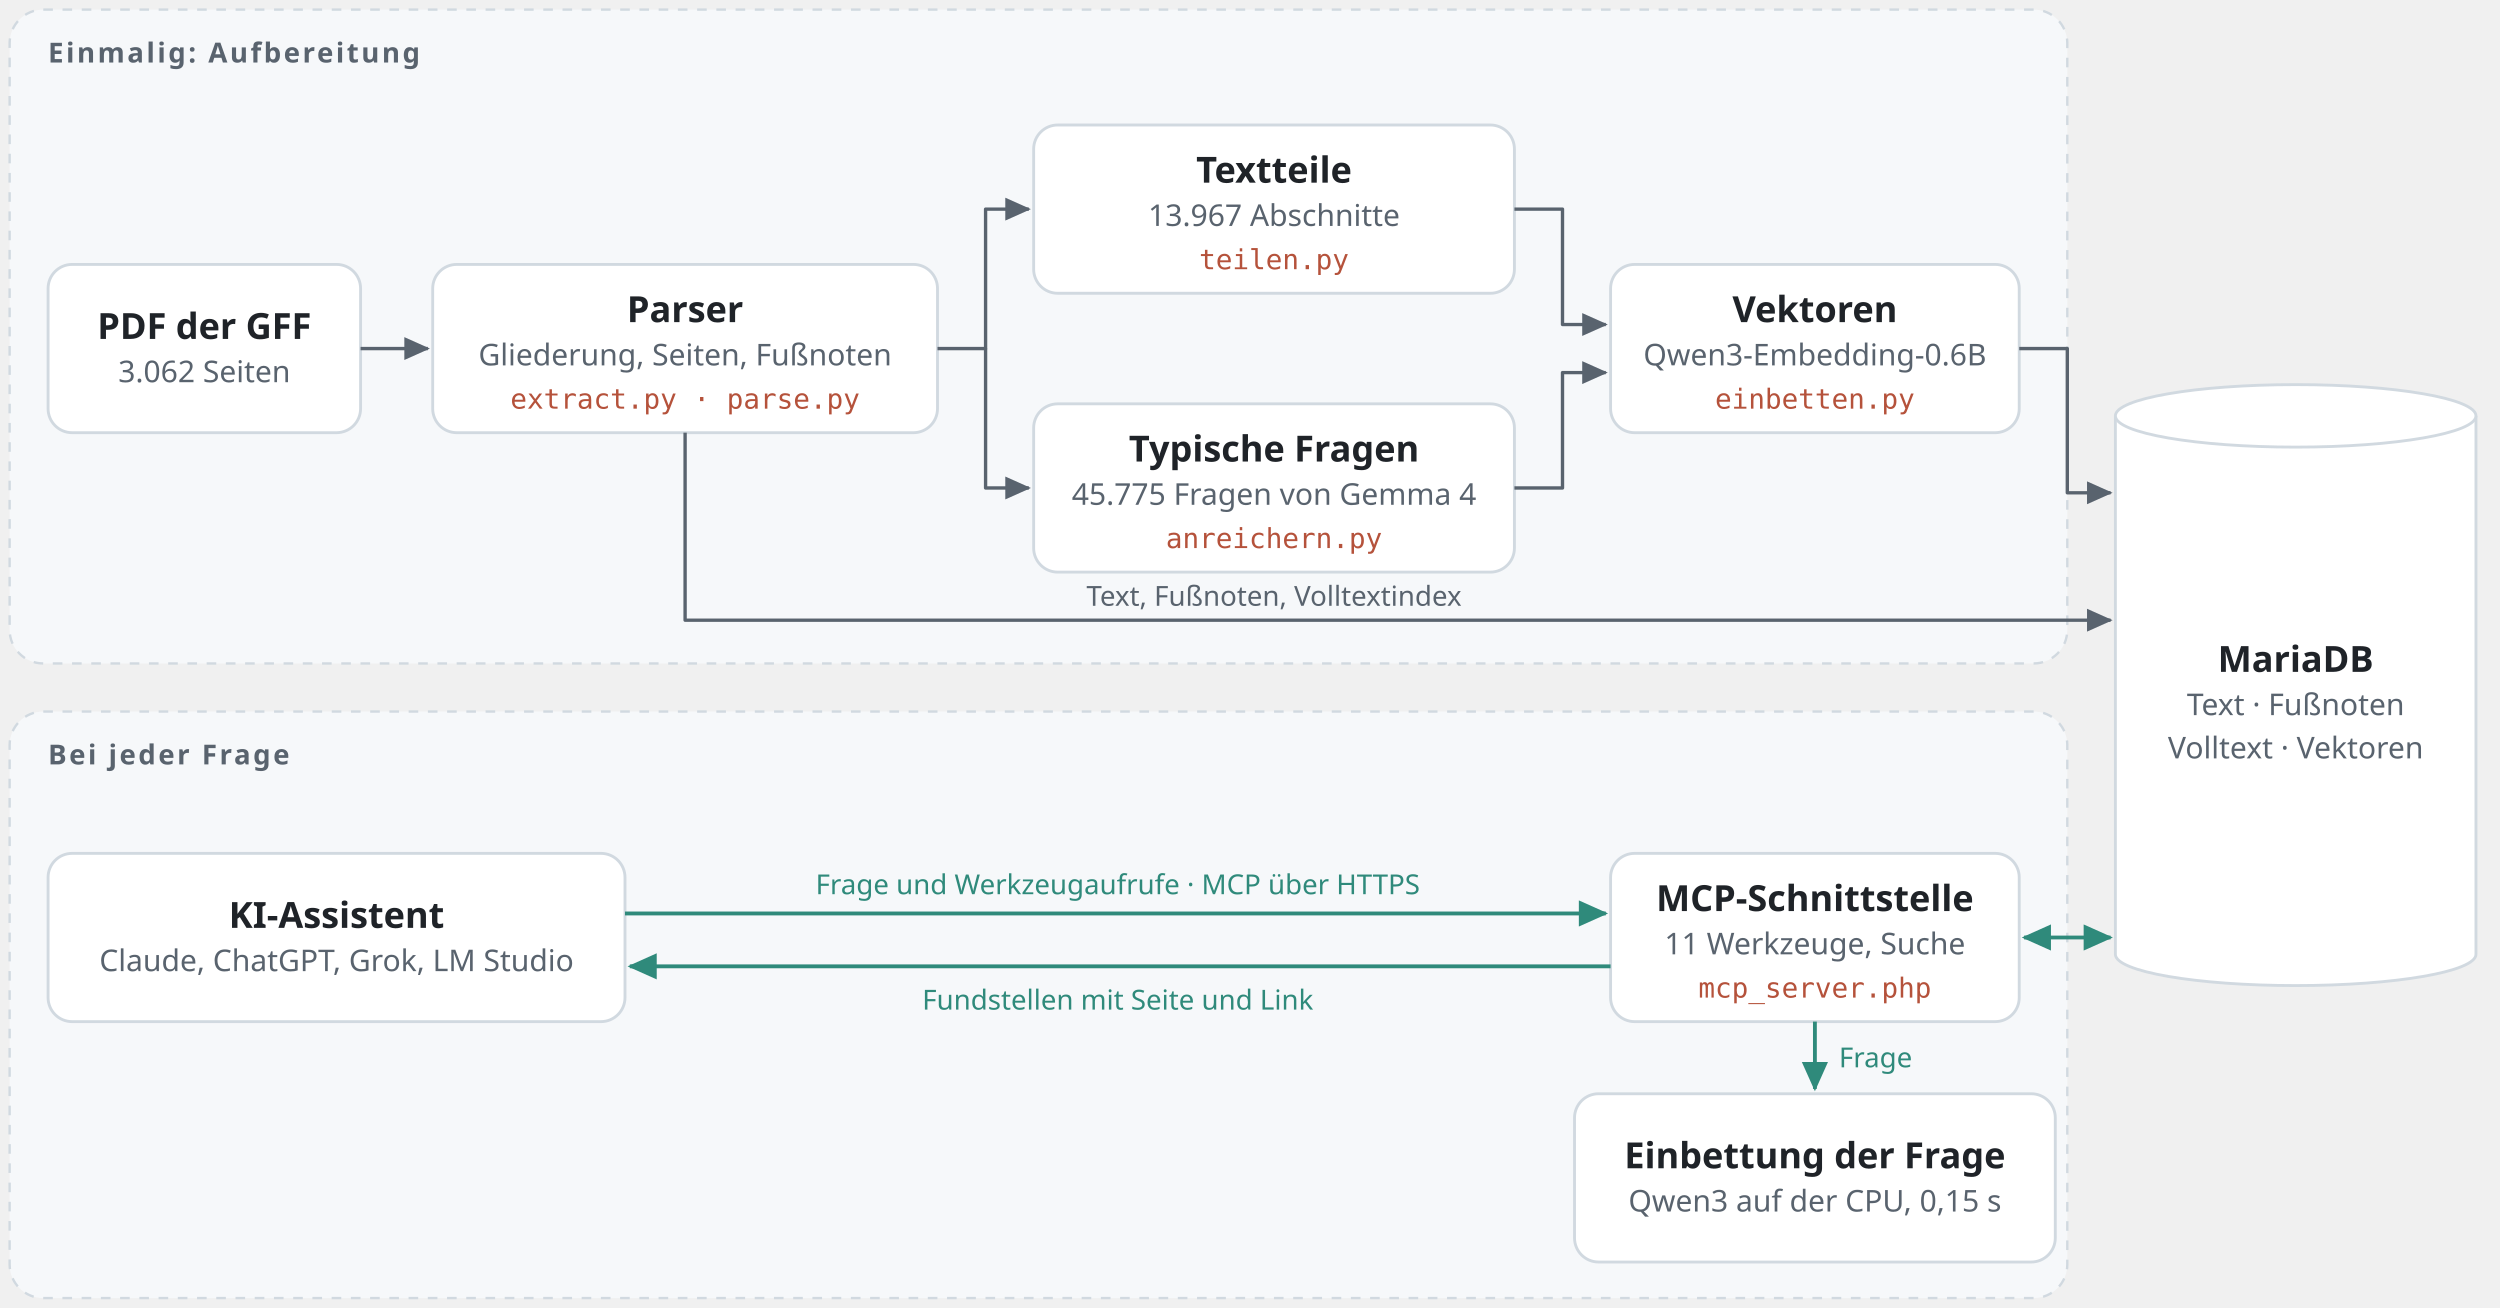
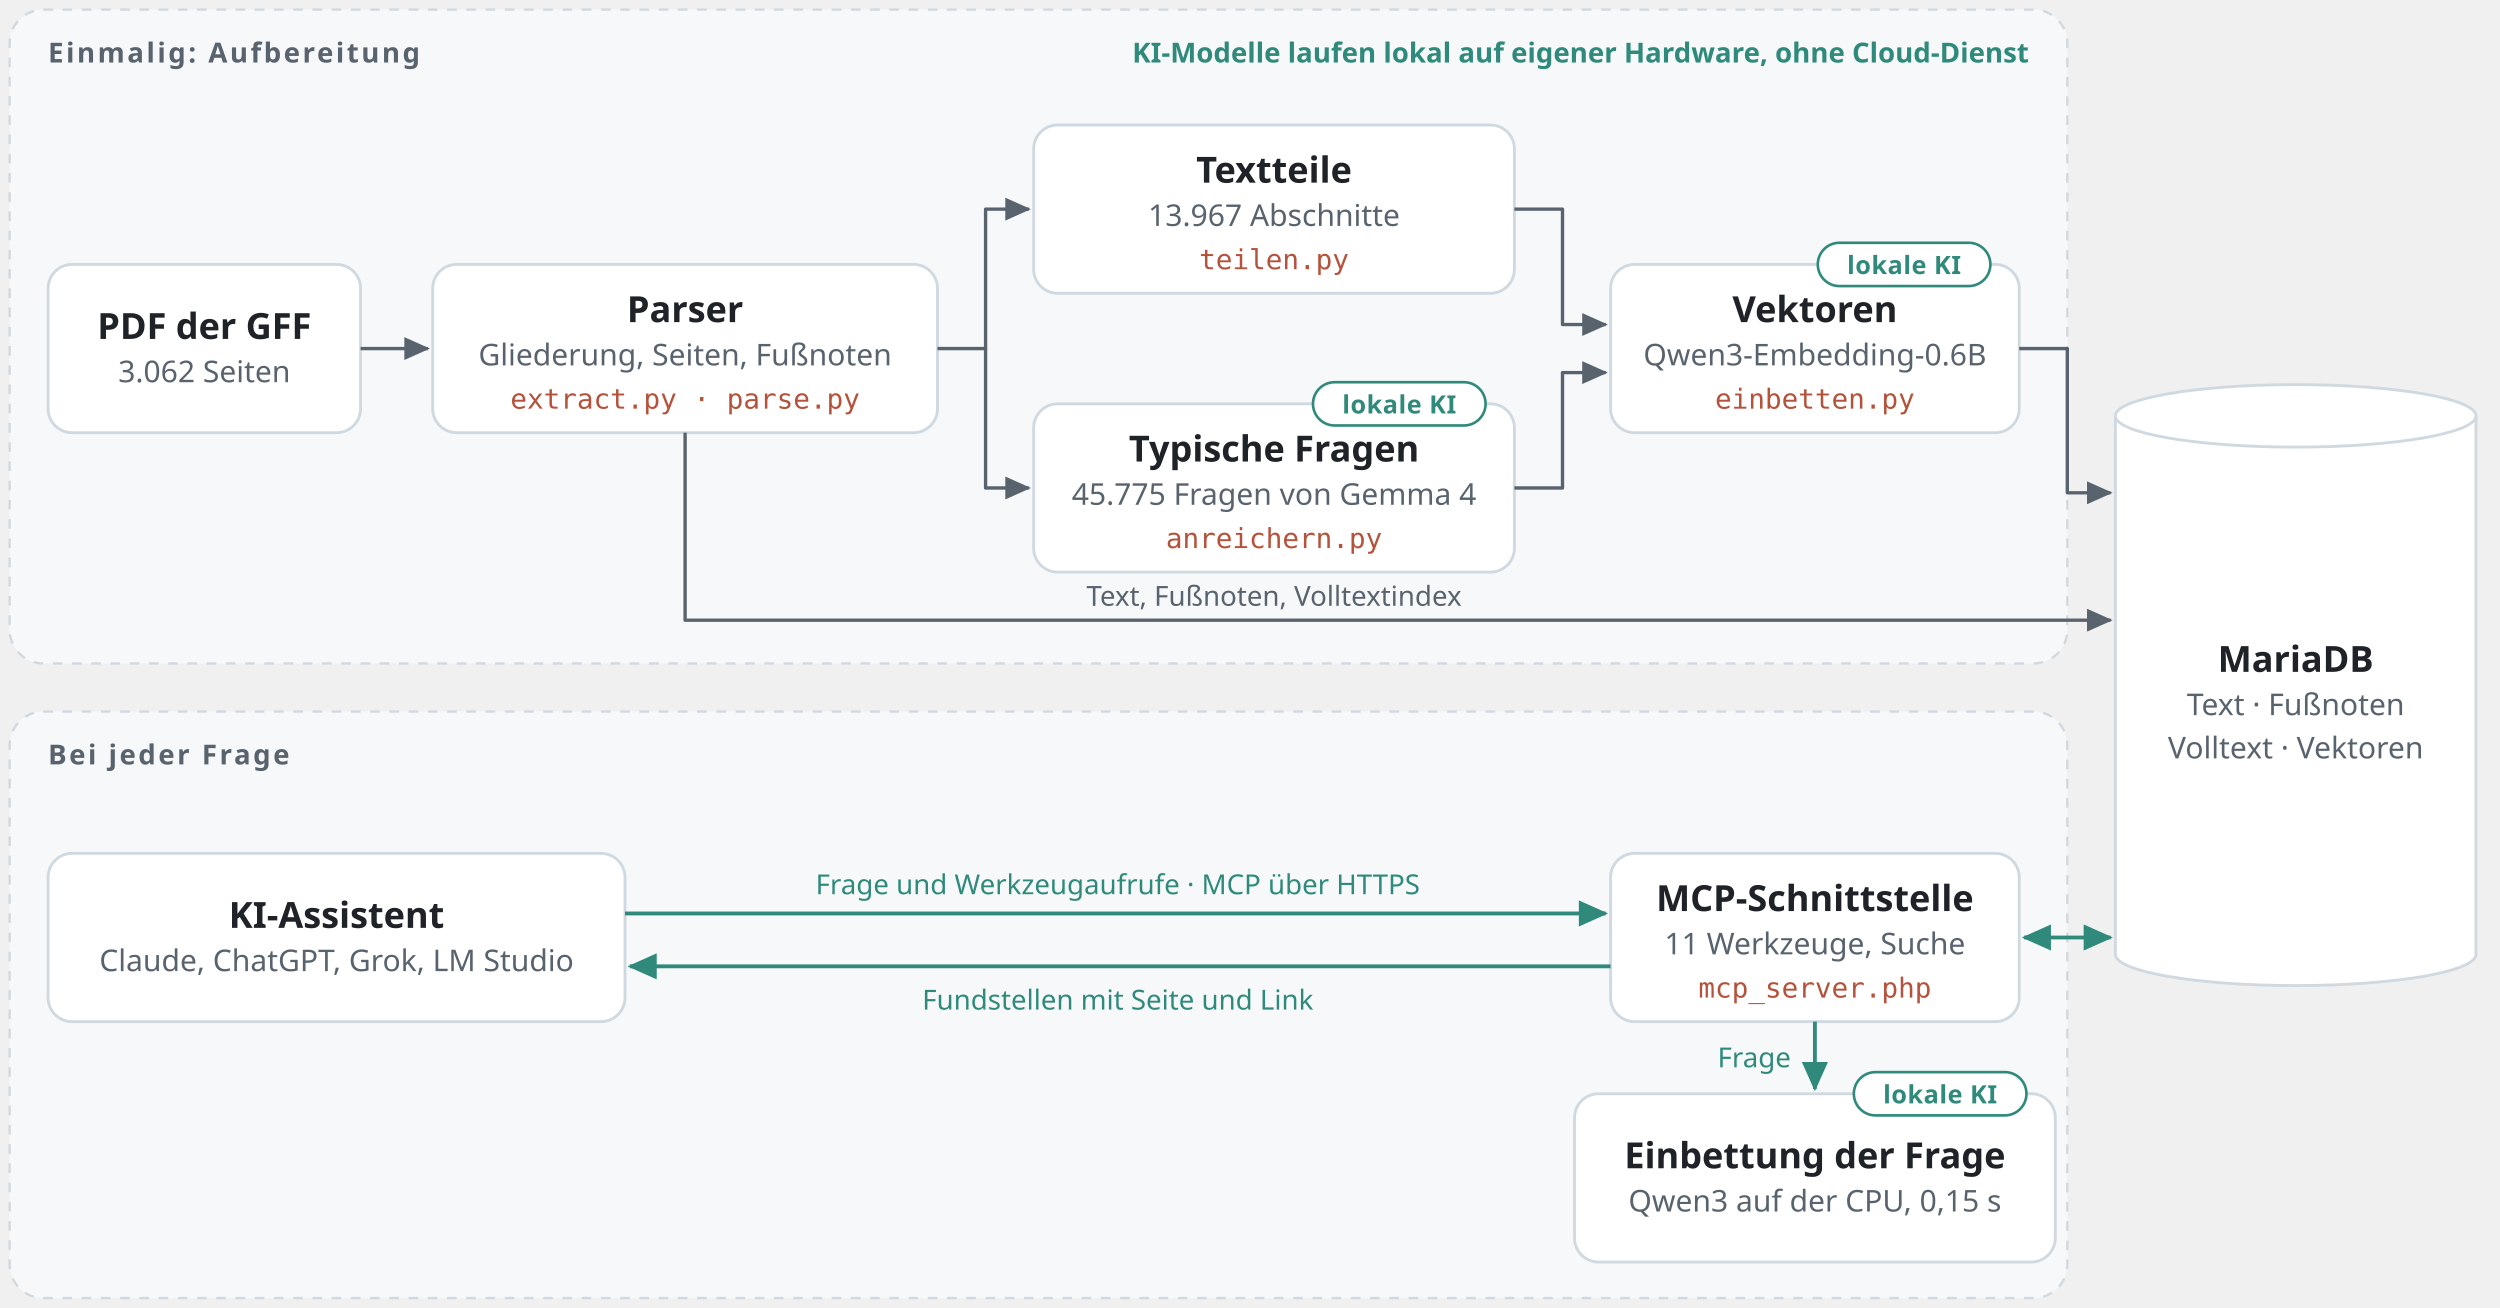
<svg xmlns="http://www.w3.org/2000/svg" viewBox="0 0 1040 544" class="d-quer" role="img" aria-labelledby="dq-titel dq-text">
  <style>
.d-bahn{fill:#f6f8fa;stroke:#d1d9e0;stroke-dasharray:4 4}
.d-bahntitel{fill:#59636e;font-size:11.5px;font-weight:600;letter-spacing:.09em;text-transform:uppercase}
.d-kasten{fill:#ffffff;stroke:#d1d9e0;stroke-width:1.2}
.d-t{fill:#1f2328;font-size:15px;font-weight:600}
.d-d{fill:#59636e;font-size:12.5px}
.d-f{fill:#b5523b;font-size:11.5px;font-family:ui-monospace,SFMono-Regular,"Cascadia Mono",Consolas,monospace}
.d-p{fill:none;stroke:#59636e;stroke-width:1.4;stroke-linejoin:round}
.d-p.b{stroke:#2f8a7b;stroke-width:1.6}
.d-s{fill:#59636e}.d-s.b{fill:#2f8a7b}
.d-l{fill:#59636e;font-size:11.5px}.d-l.b{fill:#2f8a7b}
+ .d-chip{fill:#ffffff;stroke:#2f8a7b;stroke-width:1.1}
+ .d-chiptext{fill:#2f8a7b;font-size:10.5px;font-weight:600;letter-spacing:.02em}
+ .d-hinweis{fill:#2f8a7b;font-size:11.5px;font-weight:600}
text{font-family:-apple-system,BlinkMacSystemFont,"Segoe UI","Noto Sans",Helvetica,Arial,sans-serif}</style>
  <defs>
    <marker id="dq-s" viewBox="0 0 8 8" refX="7" refY="4" markerWidth="8" markerHeight="8" orient="auto-start-reverse">
      <path class="d-s" d="M0,0.6 L7.6,4 L0,7.4 z" />
    </marker>
    <marker id="dq-sb" viewBox="0 0 8 8" refX="7" refY="4" markerWidth="8" markerHeight="8" orient="auto-start-reverse">
      <path class="d-s b" d="M0,0.6 L7.6,4 L0,7.4 z" />
    </marker>
  </defs>
  <rect class="d-bahn" x="4" y="4" width="856" height="272" rx="14" />
  <text class="d-bahntitel" x="20" y="26">Einmalig: Aufbereitung</text>
  <rect class="d-bahn" x="4" y="296" width="856" height="244" rx="14" />
  <text class="d-bahntitel" x="20" y="318">Bei jeder Frage</text>
  <rect class="d-kasten" x="20" y="110" width="130" height="70" rx="10" />
  <text class="d-t" x="85" y="141" text-anchor="middle">PDF der GFF</text>
  <text class="d-d" x="85" y="159" text-anchor="middle">3.062 Seiten</text>
  <rect class="d-kasten" x="180" y="110" width="210" height="70" rx="10" />
  <text class="d-t" x="285" y="134" text-anchor="middle">Parser</text>
  <text class="d-d" x="285" y="152" text-anchor="middle">Gliederung, Seiten, Fußnoten</text>
  <text class="d-f" x="285" y="170" text-anchor="middle">extract.py · parse.py</text>
  <rect class="d-kasten" x="430" y="52" width="200" height="70" rx="10" />
  <text class="d-t" x="530" y="76" text-anchor="middle">Textteile</text>
  <text class="d-d" x="530" y="94" text-anchor="middle">13.967 Abschnitte</text>
  <text class="d-f" x="530" y="112" text-anchor="middle">teilen.py</text>
  <rect class="d-kasten" x="430" y="168" width="200" height="70" rx="10" />
  <text class="d-t" x="530" y="192" text-anchor="middle">Typische Fragen</text>
  <text class="d-d" x="530" y="210" text-anchor="middle">45.775 Fragen von Gemma 4</text>
  <text class="d-f" x="530" y="228" text-anchor="middle">anreichern.py</text>
  <rect class="d-kasten" x="670" y="110" width="170" height="70" rx="10" />
  <text class="d-t" x="755" y="134" text-anchor="middle">Vektoren</text>
  <text class="d-d" x="755" y="152" text-anchor="middle">Qwen3-Embedding-0.6B</text>
  <text class="d-f" x="755" y="170" text-anchor="middle">einbetten.py</text>
+   <rect class="d-chip" x="546.2" y="159" width="71.8" height="18" rx="9" />
+   <text class="d-chiptext" x="582.1" y="172" text-anchor="middle">lokale KI</text>
+   <rect class="d-chip" x="756.2" y="101" width="71.8" height="18" rx="9" />
+   <text class="d-chiptext" x="792.1" y="114" text-anchor="middle">lokale KI</text>
+   <text class="d-hinweis" x="844" y="26" text-anchor="end">KI-Modelle laufen lokal auf eigener Hardware, ohne Cloud-Dienst</text>
  <path class="d-kasten" d="M880,173 v224 a75,13 0 0 0 150,0 v-224" />
  <ellipse class="d-kasten" cx="955" cy="173" rx="75" ry="13" />
  <text class="d-t" x="955" y="279.5" text-anchor="middle">MariaDB</text>
  <text class="d-d" x="955" y="297.5" text-anchor="middle">Text · Fußnoten</text>
  <text class="d-d" x="955" y="315.5" text-anchor="middle">Volltext · Vektoren</text>
  <polyline class="d-p" points="150,145 178,145" marker-end="url(#dq-s)" />
  <polyline class="d-p" points="390,145 410,145 410,87 428,87" marker-end="url(#dq-s)" />
  <polyline class="d-p" points="410,145 410,203 428,203" marker-end="url(#dq-s)" />
  <polyline class="d-p" points="630,87 650,87 650,135 668,135" marker-end="url(#dq-s)" />
  <polyline class="d-p" points="630,203 650,203 650,155 668,155" marker-end="url(#dq-s)" />
  <polyline class="d-p" points="840,145 860,145 860,205 878,205" marker-end="url(#dq-s)" />
  <polyline class="d-p" points="285,180 285,258 878,258" marker-end="url(#dq-s)" />
  <text class="d-l" x="530" y="252" text-anchor="middle">Text, Fußnoten, Volltextindex</text>
  <rect class="d-kasten" x="20" y="355" width="240" height="70" rx="10" />
  <text class="d-t" x="140" y="386" text-anchor="middle">KI-Assistent</text>
  <text class="d-d" x="140" y="404" text-anchor="middle">Claude, ChatGPT, Grok, LM Studio</text>
  <rect class="d-kasten" x="670" y="355" width="170" height="70" rx="10" />
  <text class="d-t" x="755" y="379" text-anchor="middle">MCP-Schnittstelle</text>
  <text class="d-d" x="755" y="397" text-anchor="middle">11 Werkzeuge, Suche</text>
  <text class="d-f" x="755" y="415" text-anchor="middle">mcp_server.php</text>
  <rect class="d-kasten" x="655" y="455" width="200" height="70" rx="10" />
  <text class="d-t" x="755" y="486" text-anchor="middle">Einbettung der Frage</text>
  <text class="d-d" x="755" y="504" text-anchor="middle">Qwen3 auf der CPU, 0,15 s</text>
+   <rect class="d-chip" x="771.2" y="446" width="71.8" height="18" rx="9" />
+   <text class="d-chiptext" x="807.1" y="459" text-anchor="middle">lokale KI</text>
  <polyline class="d-p b" points="260,380 668,380" marker-end="url(#dq-sb)" />
  <polyline class="d-p b" points="670,402 262,402" marker-end="url(#dq-sb)" />
  <text class="d-l b" x="465" y="372" text-anchor="middle">Frage und Werkzeugaufrufe · MCP über HTTPS</text>
  <text class="d-l b" x="465" y="420" text-anchor="middle">Fundstellen mit Seite und Link</text>
  <polyline class="d-p b" points="842,390 878,390" marker-end="url(#dq-sb)" marker-start="url(#dq-sb)" />
  <polyline class="d-p b" points="755,425 755,453" marker-end="url(#dq-sb)" />
-   <text class="d-l b" x="765" y="444" text-anchor="start">Frage</text>
+   <text class="d-l b" x="745" y="444" text-anchor="end">Frage</text>
</svg>
